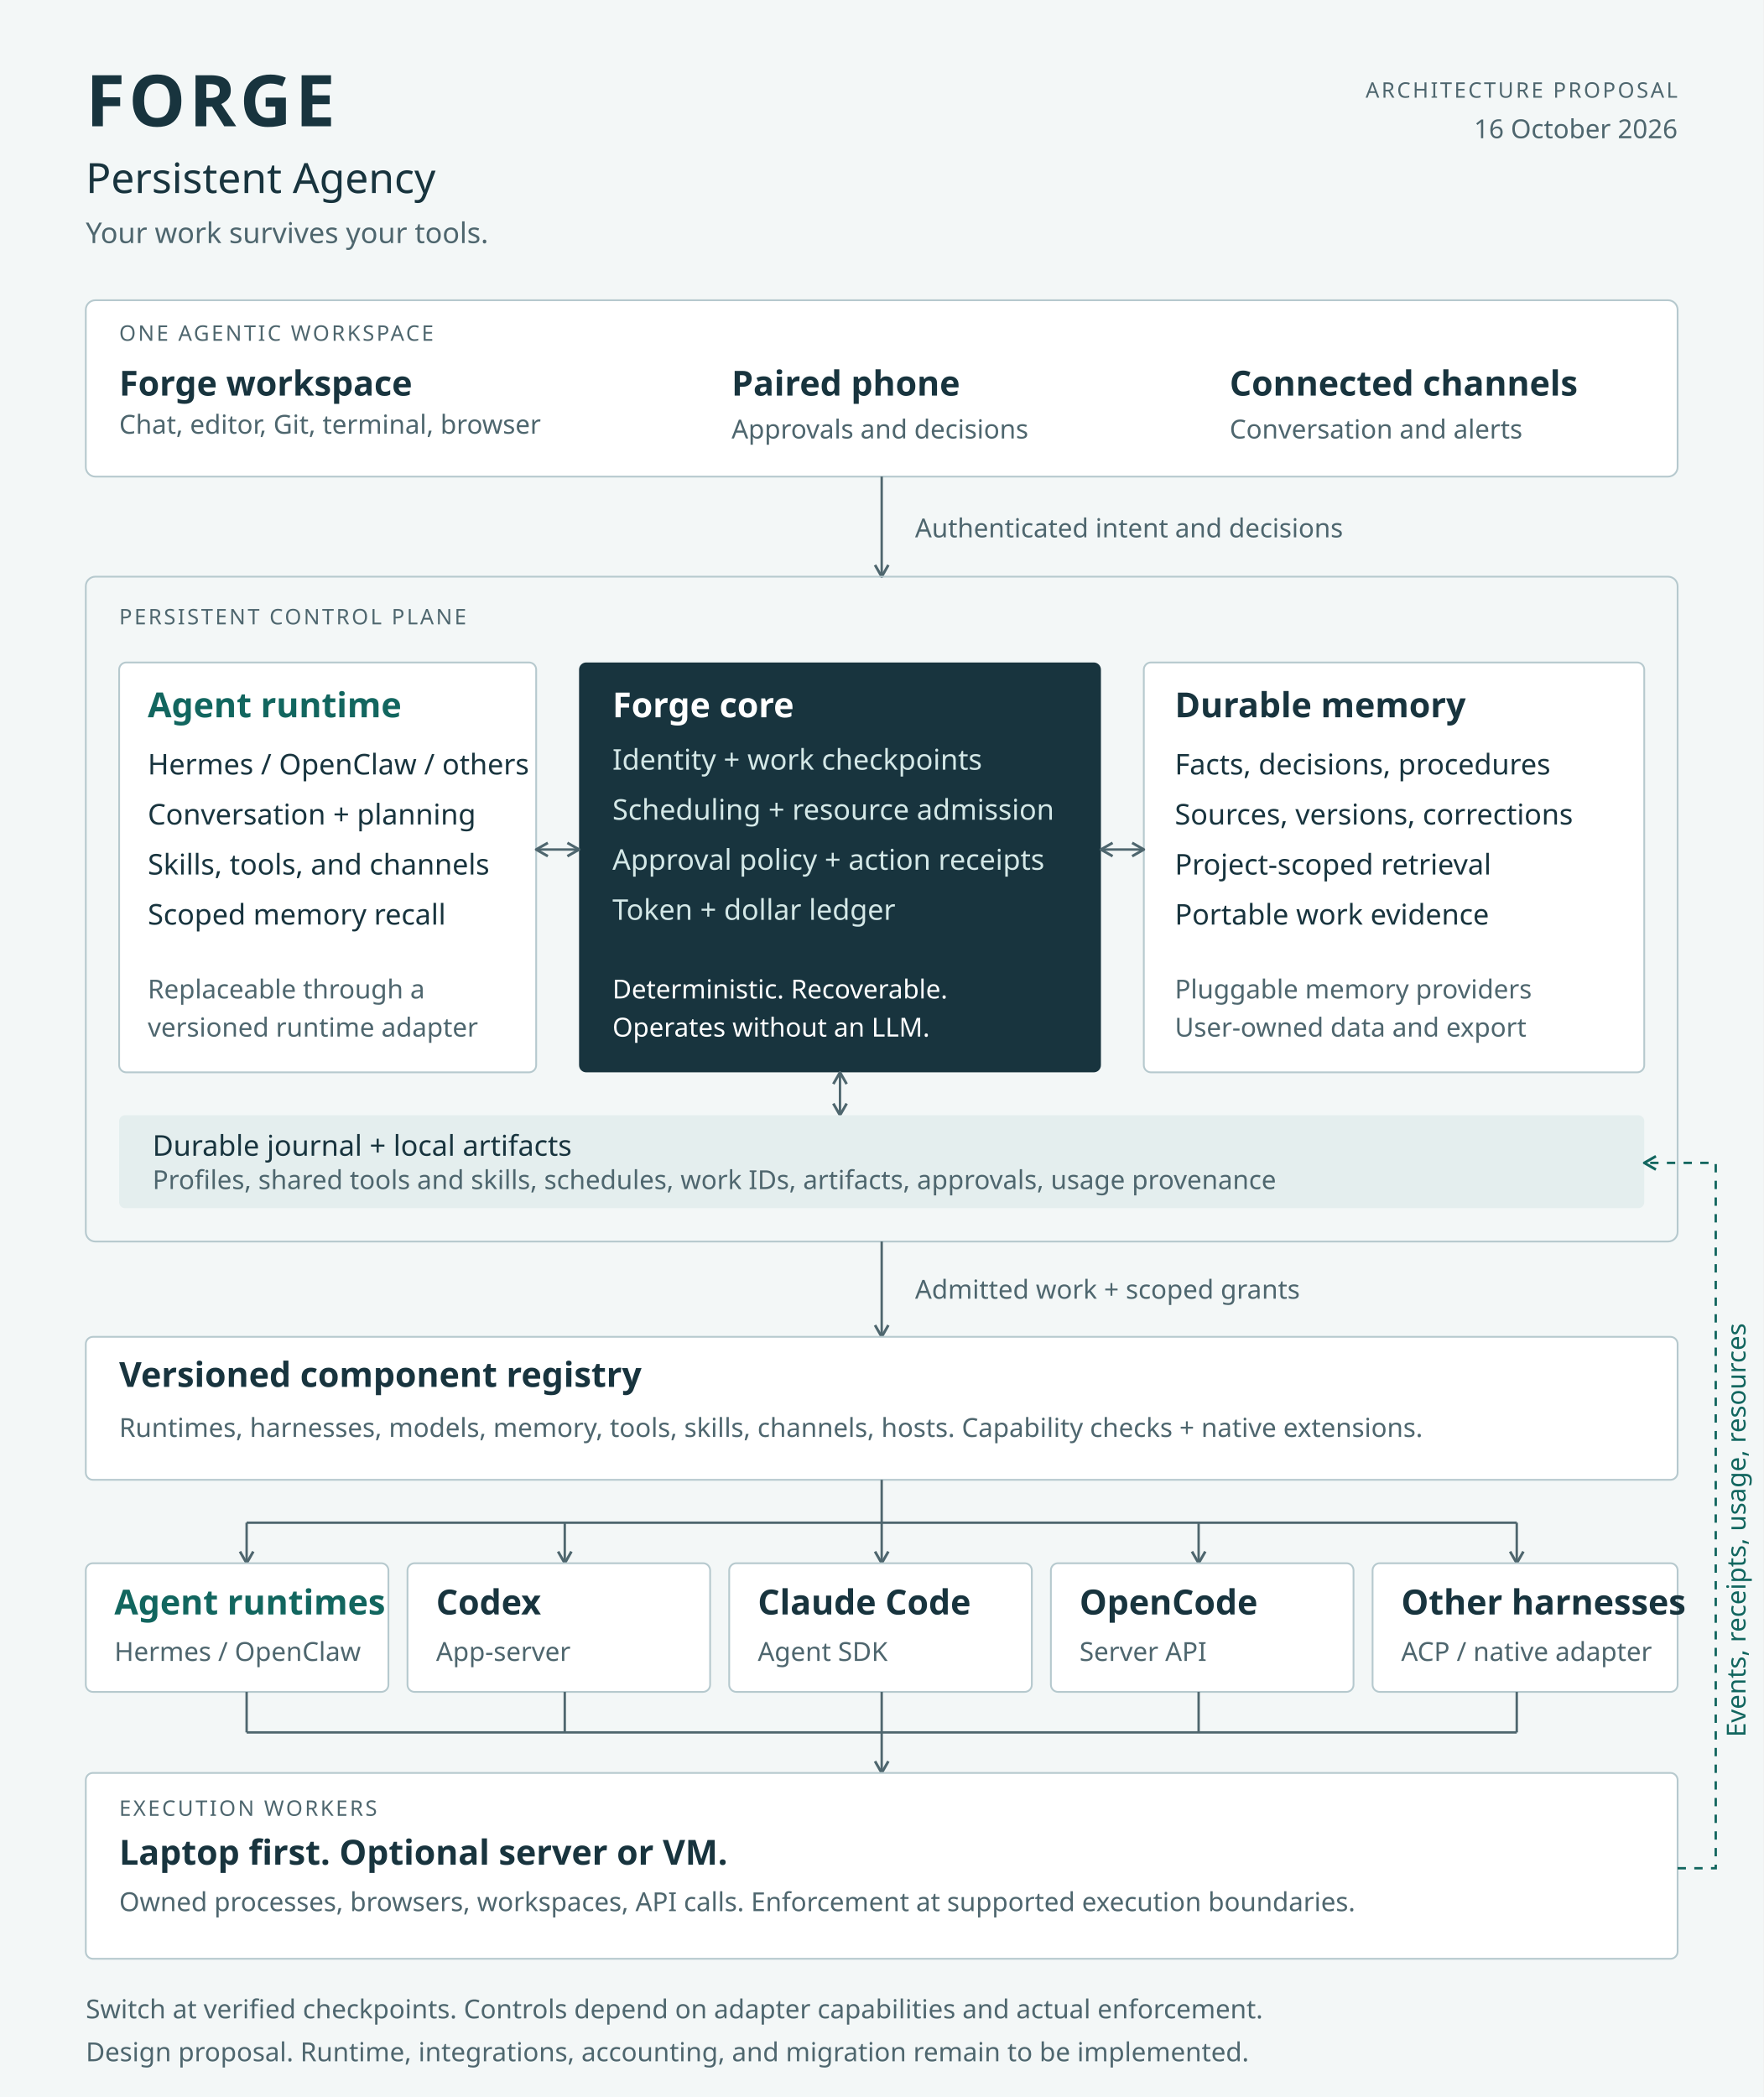
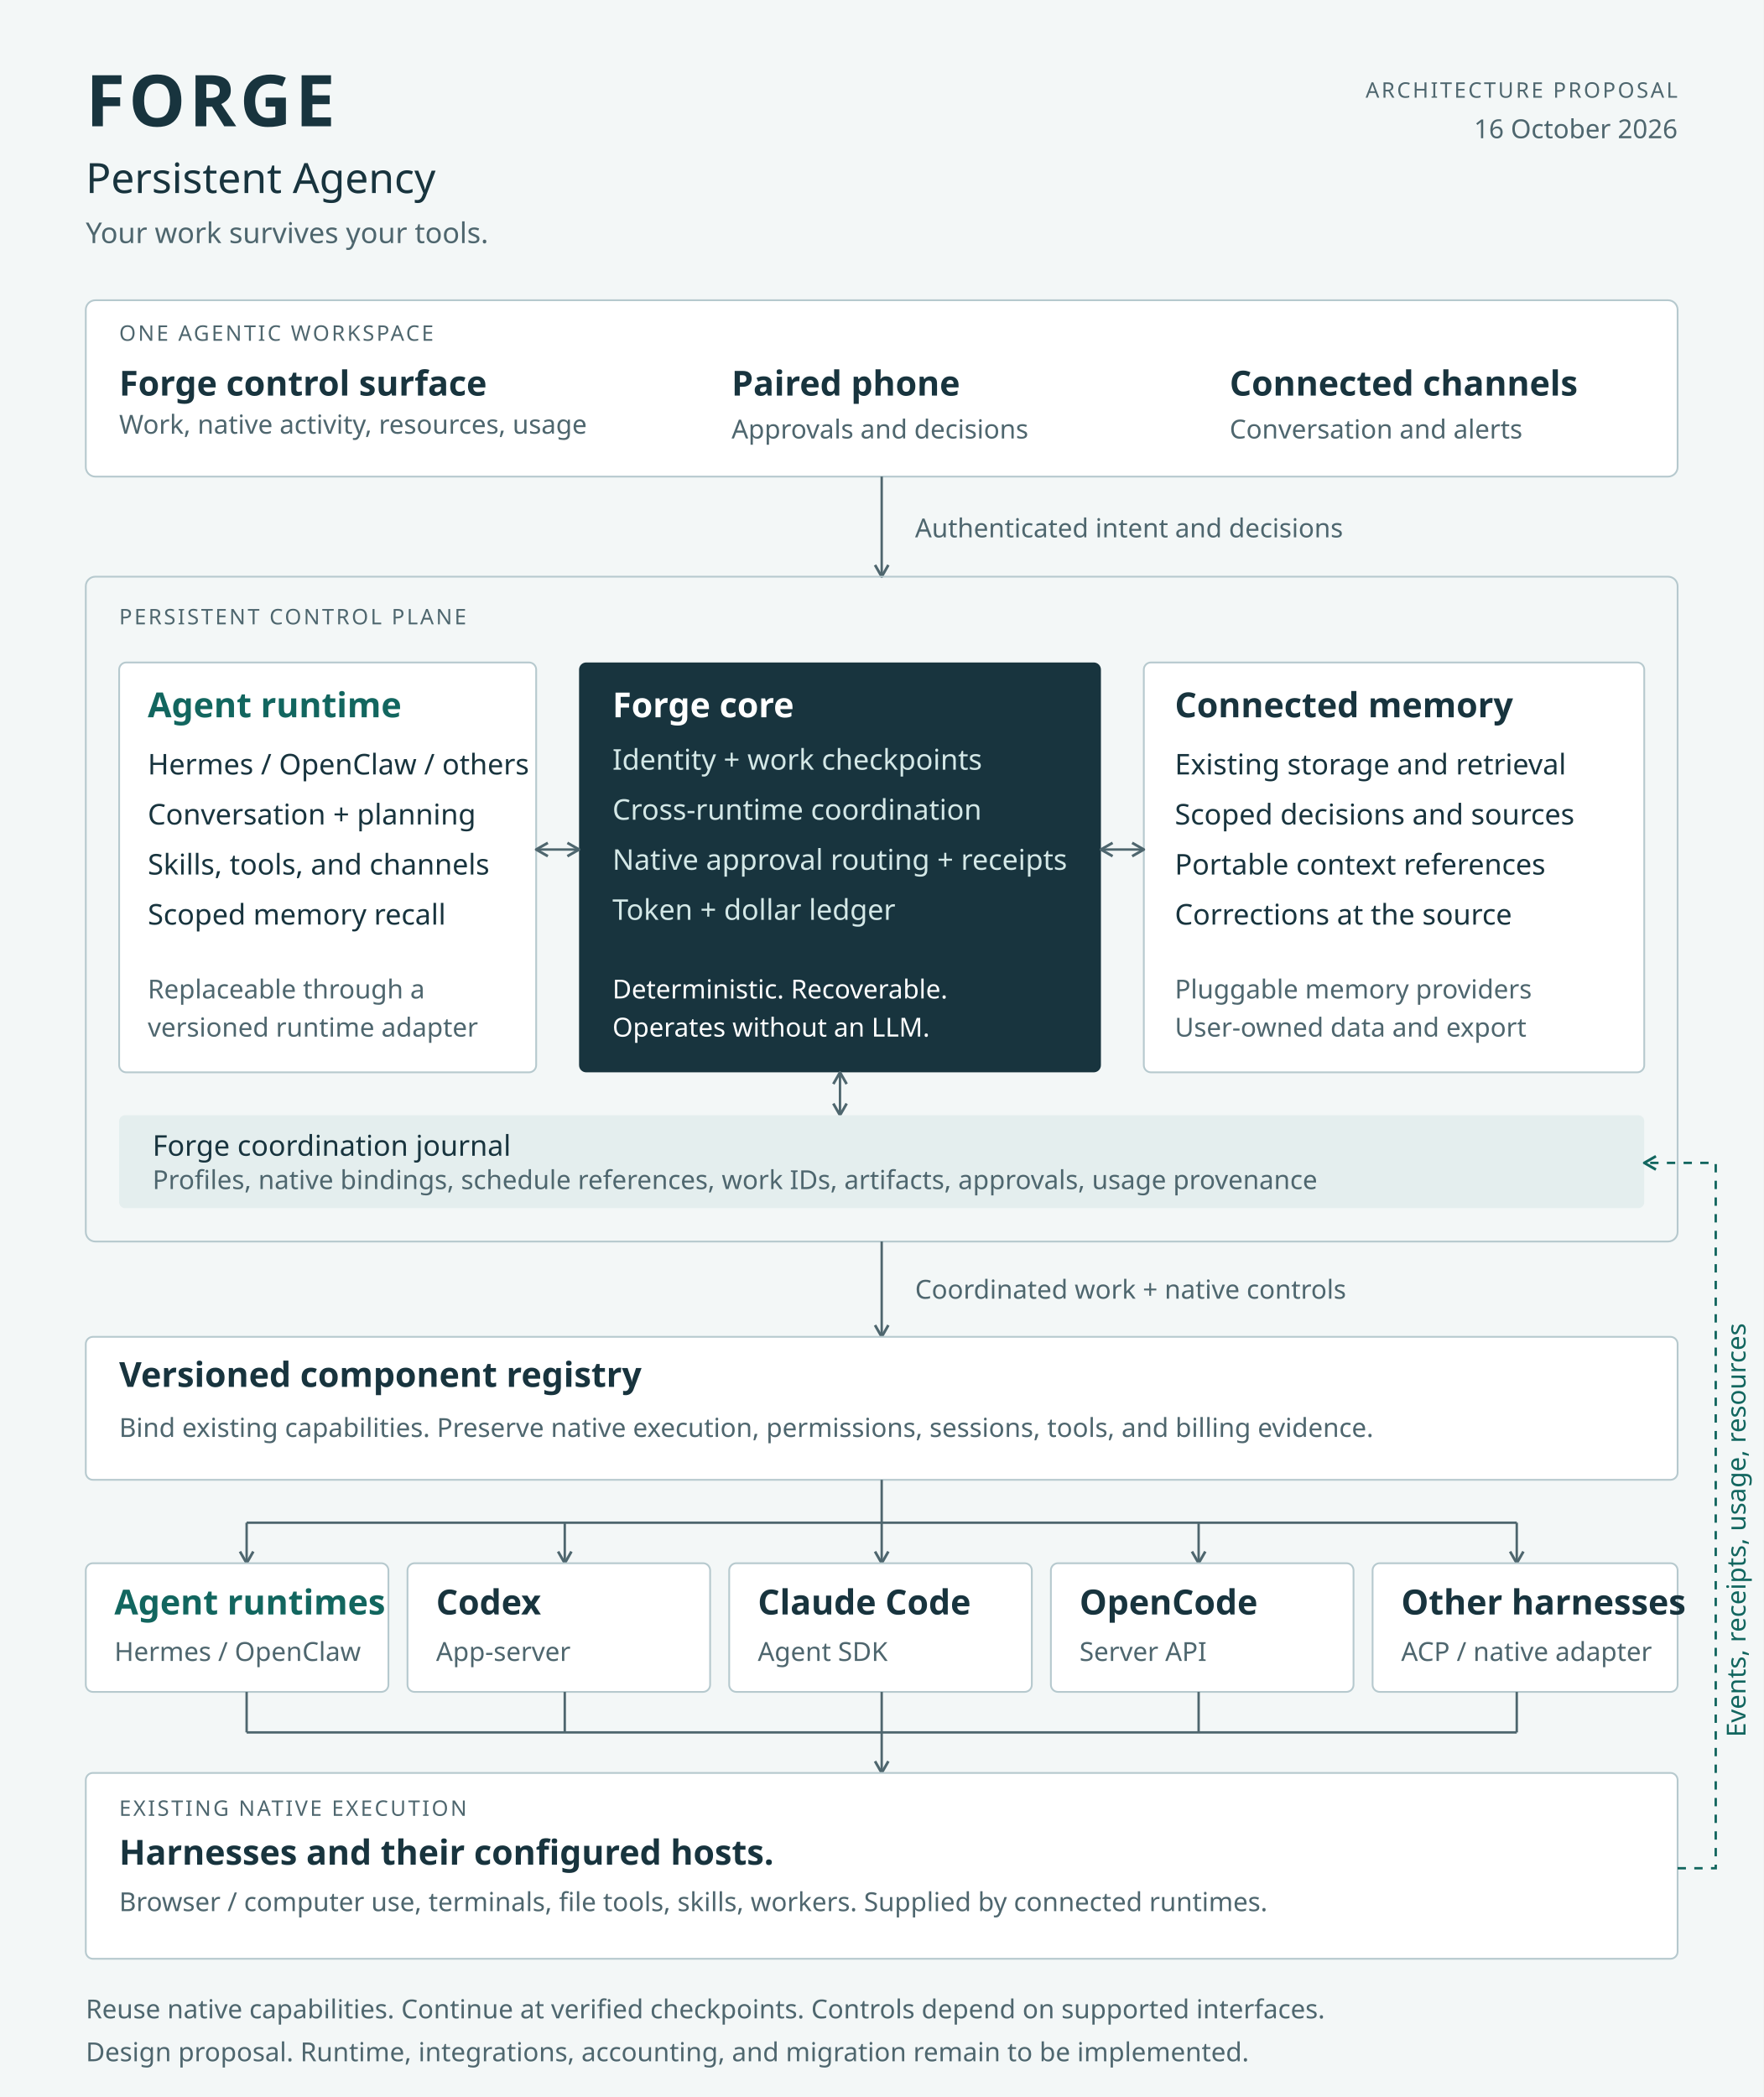
<svg xmlns="http://www.w3.org/2000/svg" width="1480" height="1760" viewBox="0 0 1480 1760" role="img" aria-labelledby="title description">
  <defs>
    <marker id="arrow" viewBox="0 0 10 10" refX="8" refY="5" markerWidth="7" markerHeight="7" orient="auto-start-reverse">
      <path d="M 1 1 L 8 5 L 1 9" fill="none" stroke="#4E666E" stroke-width="1.6" stroke-linejoin="round" />
    </marker>
    <marker id="return-arrow" viewBox="0 0 10 10" refX="8" refY="5" markerWidth="7" markerHeight="7" orient="auto">
      <path d="M 1 1 L 8 5 L 1 9" fill="none" stroke="#12665F" stroke-width="1.6" stroke-linejoin="round" />
    </marker>
    <style>
      text {font-family:"Avenir Next", Avenir, "Segoe UI", sans-serif; fill:#18343E; font-size:24px; font-weight:400}
      .brand {font-size:60px; font-weight:600; letter-spacing:3px}
      .concept {font-size:35px; font-weight:500}
      .label {font-size:18px; letter-spacing:1.8px; font-weight:500; fill:#4E666E}
      .heading {font-size:29px; font-weight:600}
      .small {font-size:22px; fill:#4E666E}
      .muted {fill:#4E666E}
      .white {fill:#FFFFFF}
      .white-muted {fill:#D4E8E7}
      .teal {fill:#12665F}
      .panel {fill:#FFFFFF; stroke:#B6C9CE; stroke-width:1.5}
      .edge {fill:none; stroke:#4E666E; stroke-width:2; marker-end:url(#arrow)}
      .pair {fill:none; stroke:#4E666E; stroke-width:2; marker-start:url(#arrow); marker-end:url(#arrow)}
    </style>
  </defs>
  <rect width="1480" height="1760" fill="#F3F7F7" />
  <text class="brand" x="72" y="106">FORGE</text>
  <text class="label" x="1408" y="82" text-anchor="end">ARCHITECTURE PROPOSAL</text>
  <text class="small" x="1408" y="116" text-anchor="end">16 October 2026</text>
  <text class="concept" x="72" y="162">Persistent Agency</text>
  <text class="muted" x="72" y="204">Your work survives your tools.</text>
  <rect class="panel" x="72" y="252" width="1336" height="148" rx="8" />
  <text class="label" x="100" y="286">ONE AGENTIC WORKSPACE</text>
-   <text class="heading" x="100" y="332">Forge workspace</text>
-   <text class="small" x="100" y="364">Chat, editor, Git, terminal, browser</text>
+   <text class="heading" x="100" y="332">Forge control surface</text>
+   <text class="small" x="100" y="364">Work, native activity, resources, usage</text>
  <text class="heading" x="614" y="332">Paired phone</text>
  <text class="small" x="614" y="368">Approvals and decisions</text>
  <text class="heading" x="1032" y="332">Connected channels</text>
  <text class="small" x="1032" y="368">Conversation and alerts</text>
  <path class="edge" d="M740 400 V484" />
  <text class="small" x="768" y="451">Authenticated intent and decisions</text>
  <rect x="72" y="484" width="1336" height="558" rx="8" fill="none" stroke="#B6C9CE" stroke-width="1.5" />
  <text class="label" x="100" y="524">PERSISTENT CONTROL PLANE</text>
  <rect class="panel" x="100" y="556" width="350" height="344" rx="6" />
  <text class="heading teal" x="124" y="602">Agent runtime</text>
  <text x="124" y="650">Hermes / OpenClaw / others</text>
  <text x="124" y="692">Conversation + planning</text>
  <text x="124" y="734">Skills, tools, and channels</text>
  <text x="124" y="776">Scoped memory recall</text>
  <text class="small" x="124" y="838">Replaceable through a</text>
  <text class="small" x="124" y="870">versioned runtime adapter</text>
  <rect x="486" y="556" width="438" height="344" rx="6" fill="#18343E" />
  <text class="heading white" x="514" y="602">Forge core</text>
  <text class="white-muted" x="514" y="646">Identity + work checkpoints</text>
-   <text class="white-muted" x="514" y="688">Scheduling + resource admission</text>
-   <text class="white-muted" x="514" y="730">Approval policy + action receipts</text>
+   <text class="white-muted" x="514" y="688">Cross-runtime coordination</text>
+   <text class="white-muted" x="514" y="730">Native approval routing + receipts</text>
  <text class="white-muted" x="514" y="772">Token + dollar ledger</text>
  <text class="small white" x="514" y="838">Deterministic. Recoverable.</text>
  <text class="small white" x="514" y="870">Operates without an LLM.</text>
  <rect class="panel" x="960" y="556" width="420" height="344" rx="6" />
-   <text class="heading" x="986" y="602">Durable memory</text>
-   <text x="986" y="650">Facts, decisions, procedures</text>
-   <text x="986" y="692">Sources, versions, corrections</text>
-   <text x="986" y="734">Project-scoped retrieval</text>
-   <text x="986" y="776">Portable work evidence</text>
+   <text class="heading" x="986" y="602">Connected memory</text>
+   <text x="986" y="650">Existing storage and retrieval</text>
+   <text x="986" y="692">Scoped decisions and sources</text>
+   <text x="986" y="734">Portable context references</text>
+   <text x="986" y="776">Corrections at the source</text>
  <text class="small" x="986" y="838">Pluggable memory providers</text>
  <text class="small" x="986" y="870">User-owned data and export</text>
  <path class="pair" d="M450 713 H486" />
  <path class="pair" d="M924 713 H960" />
  <path class="pair" d="M705 900 V936" />
  <rect x="100" y="936" width="1280" height="78" rx="5" fill="#E4EEEE" />
-   <text x="128" y="970" font-weight="500">Durable journal + local artifacts</text>
-   <text class="small" x="128" y="998">Profiles, shared tools and skills, schedules, work IDs, artifacts, approvals, usage provenance</text>
+   <text x="128" y="970" font-weight="500">Forge coordination journal</text>
+   <text class="small" x="128" y="998">Profiles, native bindings, schedule references, work IDs, artifacts, approvals, usage provenance</text>
  <path class="edge" d="M740 1042 V1122" />
-   <text class="small" x="768" y="1090">Admitted work + scoped grants</text>
+   <text class="small" x="768" y="1090">Coordinated work + native controls</text>
  <rect class="panel" x="72" y="1122" width="1336" height="120" rx="6" />
  <text class="heading" x="100" y="1164">Versioned component registry</text>
-   <text class="small" x="100" y="1206">Runtimes, harnesses, models, memory, tools, skills, channels, hosts. Capability checks + native extensions.</text>
+   <text class="small" x="100" y="1206">Bind existing capabilities. Preserve native execution, permissions, sessions, tools, and billing evidence.</text>
  <path d="M740 1242 V1278 M207 1278 H1273" fill="none" stroke="#4E666E" stroke-width="2" />
  <path class="edge" d="M207 1278 V1312" />
  <path class="edge" d="M474 1278 V1312" />
  <path class="edge" d="M740 1278 V1312" />
  <path class="edge" d="M1006 1278 V1312" />
  <path class="edge" d="M1273 1278 V1312" />
  <rect class="panel" x="72" y="1312" width="254" height="108" rx="6" />
  <text class="heading teal" x="96" y="1355">Agent runtimes</text>
  <text class="small" x="96" y="1394">Hermes / OpenClaw</text>
  <rect class="panel" x="342" y="1312" width="254" height="108" rx="6" />
  <text class="heading" x="366" y="1355">Codex</text>
  <text class="small" x="366" y="1394">App-server</text>
  <rect class="panel" x="612" y="1312" width="254" height="108" rx="6" />
  <text class="heading" x="636" y="1355">Claude Code</text>
  <text class="small" x="636" y="1394">Agent SDK</text>
  <rect class="panel" x="882" y="1312" width="254" height="108" rx="6" />
  <text class="heading" x="906" y="1355">OpenCode</text>
  <text class="small" x="906" y="1394">Server API</text>
  <rect class="panel" x="1152" y="1312" width="256" height="108" rx="6" />
  <text class="heading" x="1176" y="1355">Other harnesses</text>
  <text class="small" x="1176" y="1394">ACP / native adapter</text>
  <path d="M207 1420 V1454 M474 1420 V1454 M740 1420 V1454 M1006 1420 V1454 M1273 1420 V1454 M207 1454 H1273" fill="none" stroke="#4E666E" stroke-width="2" />
  <path class="edge" d="M740 1454 V1488" />
  <rect class="panel" x="72" y="1488" width="1336" height="156" rx="6" />
-   <text class="label" x="100" y="1524">EXECUTION WORKERS</text>
-   <text class="heading" x="100" y="1565">Laptop first. Optional server or VM.</text>
-   <text class="small" x="100" y="1604">Owned processes, browsers, workspaces, API calls. Enforcement at supported execution boundaries.</text>
+   <text class="label" x="100" y="1524">EXISTING NATIVE EXECUTION</text>
+   <text class="heading" x="100" y="1565">Harnesses and their configured hosts.</text>
+   <text class="small" x="100" y="1604">Browser / computer use, terminals, file tools, skills, workers. Supplied by connected runtimes.</text>
  <path d="M1408 1568 H1440 V976 H1380" fill="none" stroke="#12665F" stroke-width="2" stroke-dasharray="7 7" marker-end="url(#return-arrow)" />
  <text class="small teal" x="1465" y="1458" transform="rotate(-90 1465 1458)">Events, receipts, usage, resources</text>
-   <text class="small" x="72" y="1694">Switch at verified checkpoints. Controls depend on adapter capabilities and actual enforcement.</text>
+   <text class="small" x="72" y="1694">Reuse native capabilities. Continue at verified checkpoints. Controls depend on supported interfaces.</text>
  <text class="small" x="72" y="1730">Design proposal. Runtime, integrations, accounting, and migration remain to be implemented.</text>
</svg>
